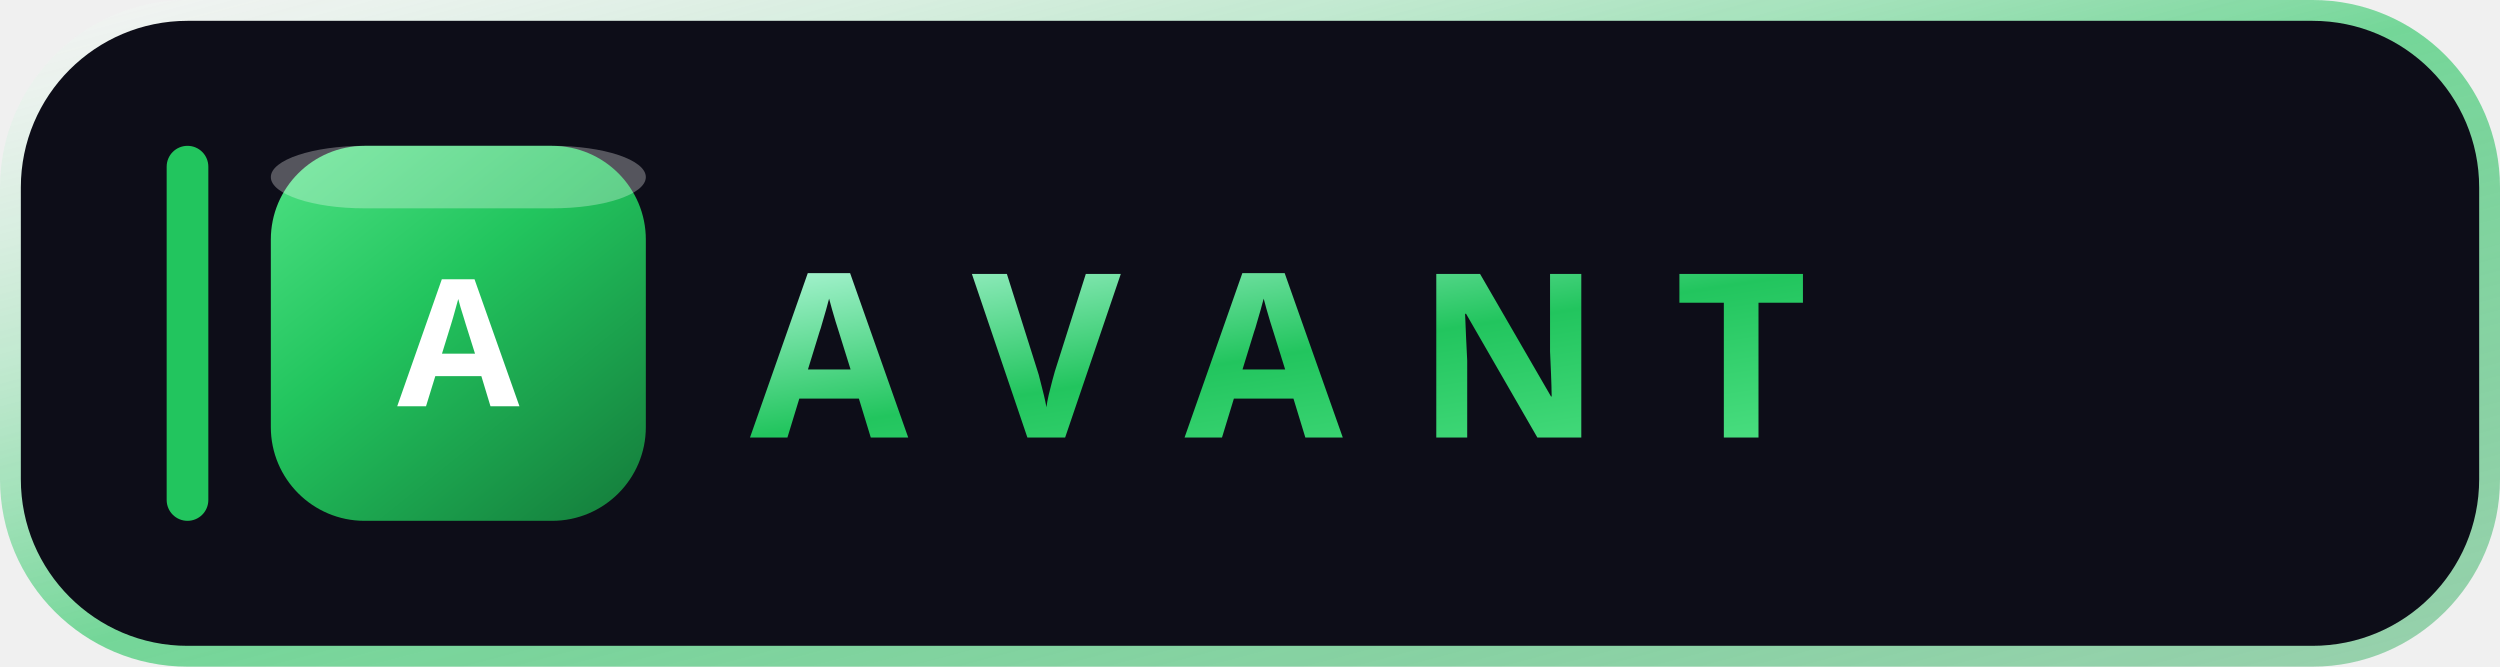
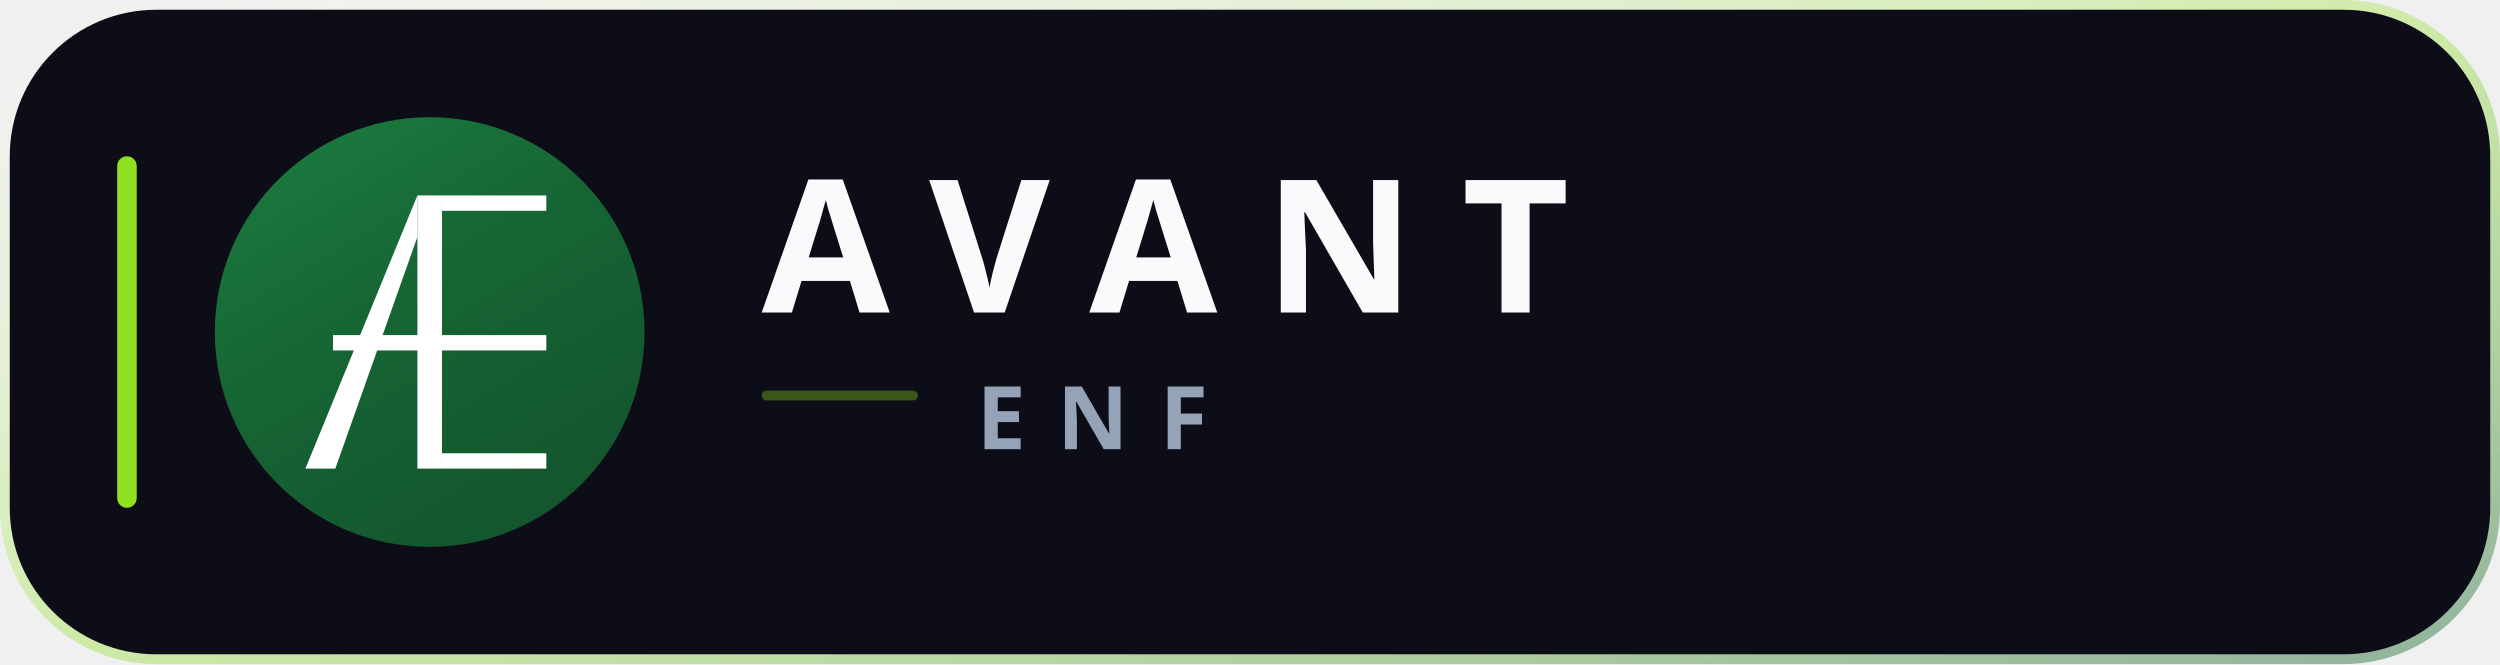
- <svg xmlns="http://www.w3.org/2000/svg" viewBox="0 0 240 64" fill="none" aria-label="AVANT">
+ <svg xmlns="http://www.w3.org/2000/svg" viewBox="0 0 256 68" fill="none" aria-label="AVANT Enf">
  <defs>
-     <linearGradient id="avant-h-icon" x1="10%" y1="0%" x2="90%" y2="100%">
-       <stop offset="0%" stop-color="#4ade80" />
-       <stop offset="40%" stop-color="#22c55e" />
-       <stop offset="100%" stop-color="#15803d" />
+     <linearGradient id="avant-h-shell" x1="0%" y1="0%" x2="100%" y2="100%">
+       <stop offset="0%" stop-color="rgba(255,255,255,0.14)" />
+       <stop offset="50%" stop-color="rgba(143,224,32,0.35)" />
+       <stop offset="100%" stop-color="rgba(22,101,52,0.45)" />
    </linearGradient>
-     <linearGradient id="avant-h-wm" x1="0%" y1="0%" x2="100%" y2="100%">
-       <stop offset="0%" stop-color="#a7f3d0" />
-       <stop offset="50%" stop-color="#22c55e" />
-       <stop offset="100%" stop-color="#4ade80" />
-     </linearGradient>
-     <linearGradient id="avant-h-shell" x1="0%" y1="0%" x2="100%" y2="100%">
-       <stop offset="0%" stop-color="rgba(255,255,255,0.25)" />
-       <stop offset="50%" stop-color="rgba(34,197,94,0.60)" />
-       <stop offset="100%" stop-color="rgba(22,163,74,0.40)" />
+     <linearGradient id="avant-h-seal" x1="20%" y1="0%" x2="80%" y2="100%">
+       <stop offset="0%" stop-color="#1a7a3e" />
+       <stop offset="42%" stop-color="#166534" />
+       <stop offset="100%" stop-color="#14532d" />
    </linearGradient>
  </defs>
-   <rect width="240" height="64" rx="18" fill="url(#avant-h-shell)" />
-   <rect x="2" y="2" width="236" height="60" rx="16" fill="#0d0d18" />
-   <rect x="16" y="14" width="4" height="36" rx="2" fill="#22c55e" />
-   <rect x="26" y="14" width="36" height="36" rx="9" fill="url(#avant-h-icon)" />
-   <rect x="26" y="14" width="36" height="6" rx="9" fill="#fff" fill-opacity="0.30" />
-   <text x="44" y="39" text-anchor="middle" fill="#ffffff" font-family="Plus Jakarta Sans, ui-sans-serif, system-ui, sans-serif" font-size="17" font-weight="800">A</text>
-   <text x="72" y="42" fill="url(#avant-h-wm)" font-family="Plus Jakarta Sans, ui-sans-serif, system-ui, sans-serif" font-size="22" font-weight="800" letter-spacing="7">AVANT</text>
+   <rect width="256" height="68" rx="16" fill="url(#avant-h-shell)" />
+   <rect x="1" y="1" width="254" height="66" rx="15" fill="#0d0d18" />
+   <rect x="12" y="16" width="2" height="36" rx="1" fill="#8fe020" />
+   <svg x="22" y="12" width="44" height="44" viewBox="0 0 56 56">
+     <circle cx="28" cy="28" r="28" fill="url(#avant-h-seal)" />
+     <path fill="#ffffff" d="M26.4 10.2h3.2v35.6h-3.2z" />
+     <path fill="#ffffff" d="M26.4 10.2L11.8 45.8h3.9L26.4 15.6z" />
+     <path fill="#ffffff" d="M15.4 28.4H43.2v2H15.4z" />
+     <path fill="#ffffff" d="M29.6 10.2h13.6v2H29.6z" />
+     <path fill="#ffffff" d="M29.6 43.8h13.6v2H29.6z" />
+   </svg>
+   <text x="78" y="32" fill="#f8fafc" font-family="Plus Jakarta Sans, ui-sans-serif, system-ui, sans-serif" font-size="19" font-weight="600" letter-spacing="4.8">AVANT</text>
+   <rect x="78" y="40" width="16" height="1" rx="0.5" fill="rgba(143,224,32,0.35)" />
+   <text x="100" y="46" fill="#94a3b8" font-family="Plus Jakarta Sans, ui-sans-serif, system-ui, sans-serif" font-size="9" font-weight="600" letter-spacing="3.2">ENF</text>
</svg>
